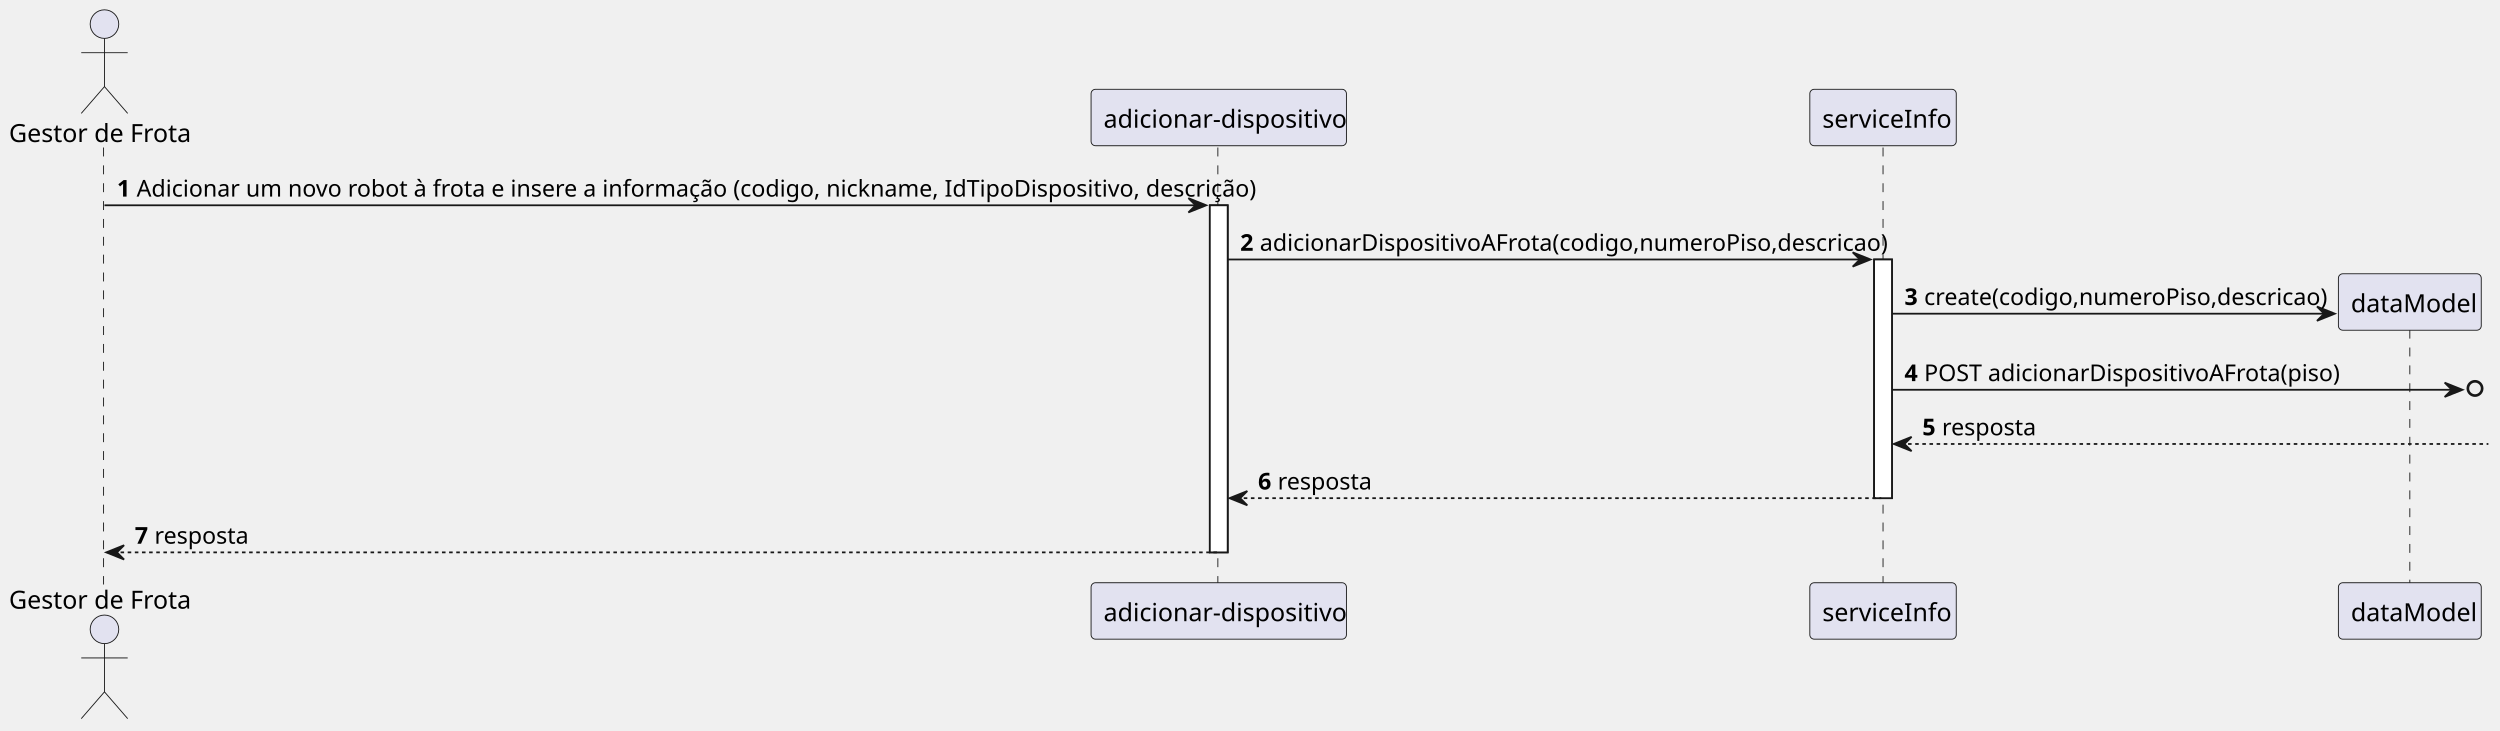
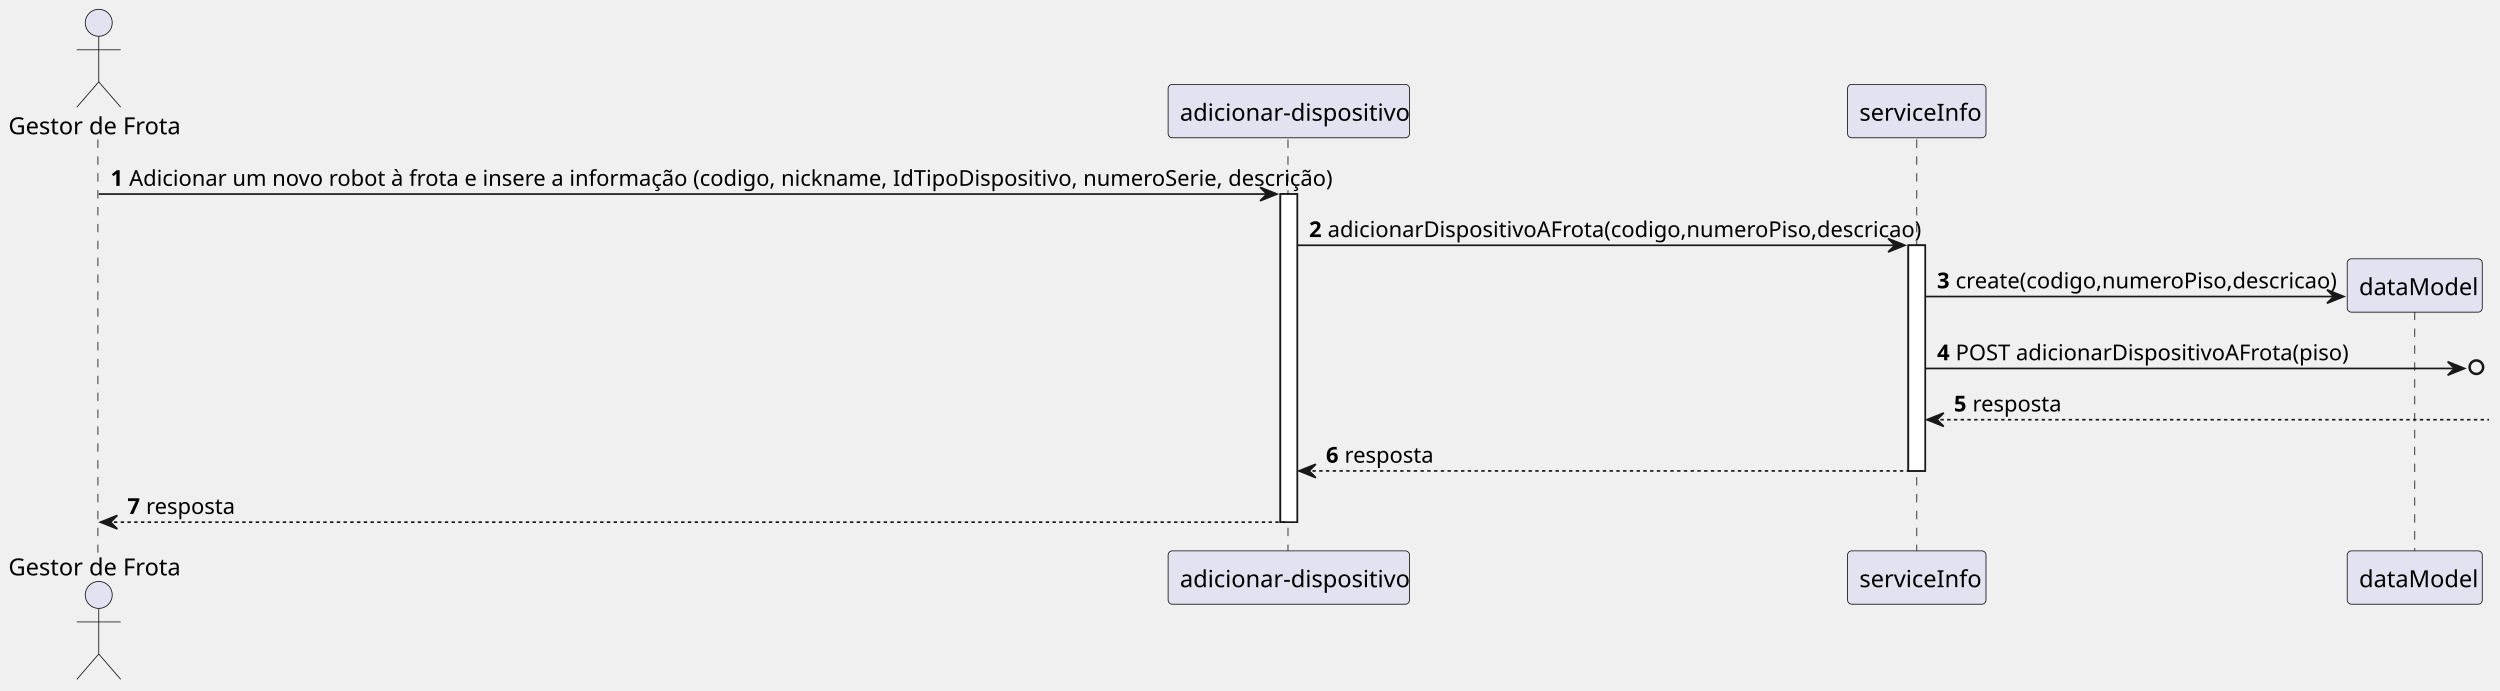
- <svg xmlns="http://www.w3.org/2000/svg" contentStyleType="text/css" height="409px" preserveAspectRatio="none" style="width:1400px;height:409px;background:#FFFFFF;" version="1.1" viewBox="0 0 1400 409" width="1400px" zoomAndPan="magnify">
+ <svg xmlns="http://www.w3.org/2000/svg" contentStyleType="text/css" height="409px" preserveAspectRatio="none" style="width:1481px;height:409px;background:#FFFFFF;" version="1.1" viewBox="0 0 1481 409" width="1481px" zoomAndPan="magnify">
  <defs />
  <g>
-     <rect fill="#FFFFFF" height="194.367" style="stroke:#181818;stroke-width:1.0;" width="10" x="677.5" y="114.961" />
-     <rect fill="#FFFFFF" height="133.664" style="stroke:#181818;stroke-width:1.0;" width="10" x="1049.5" y="145.312" />
+     <rect fill="#FFFFFF" height="194.367" style="stroke:#181818;stroke-width:1.0;" width="10" x="758.5" y="114.961" />
+     <rect fill="#FFFFFF" height="133.664" style="stroke:#181818;stroke-width:1.0;" width="10" x="1130.5" y="145.312" />
    <line style="stroke:#181818;stroke-width:0.5;stroke-dasharray:5.0,5.0;" x1="58" x2="58" y1="82.609" y2="327.328" />
-     <line style="stroke:#181818;stroke-width:0.5;stroke-dasharray:5.0,5.0;" x1="682" x2="682" y1="82.609" y2="327.328" />
-     <line style="stroke:#181818;stroke-width:0.5;stroke-dasharray:5.0,5.0;" x1="1054.5" x2="1054.5" y1="82.609" y2="327.328" />
-     <line style="stroke:#181818;stroke-width:0.5;stroke-dasharray:5.0,5.0;" x1="1349.5" x2="1349.5" y1="184.617" y2="327.328" />
+     <line style="stroke:#181818;stroke-width:0.5;stroke-dasharray:5.0,5.0;" x1="763" x2="763" y1="82.609" y2="327.328" />
+     <line style="stroke:#181818;stroke-width:0.5;stroke-dasharray:5.0,5.0;" x1="1135.5" x2="1135.5" y1="82.609" y2="327.328" />
+     <line style="stroke:#181818;stroke-width:0.5;stroke-dasharray:5.0,5.0;" x1="1430.5" x2="1430.5" y1="184.617" y2="327.328" />
    <text fill="#000000" font-family="sans-serif" font-size="14" lengthAdjust="spacing" textLength="101" x="5" y="79.533">Gestor de Frota</text>
    <ellipse cx="58.5" cy="13.5" fill="#E2E2F0" rx="8" ry="8" style="stroke:#181818;stroke-width:0.5;" />
    <path d="M58.5,21.5 L58.5,48.5 M45.5,29.5 L71.5,29.5 M58.5,48.5 L45.5,63.5 M58.5,48.5 L71.5,63.5 " fill="none" style="stroke:#181818;stroke-width:0.5;" />
    <text fill="#000000" font-family="sans-serif" font-size="14" lengthAdjust="spacing" textLength="101" x="5" y="340.861">Gestor de Frota</text>
    <ellipse cx="58.5" cy="352.438" fill="#E2E2F0" rx="8" ry="8" style="stroke:#181818;stroke-width:0.5;" />
    <path d="M58.5,360.438 L58.5,387.438 M45.5,368.438 L71.5,368.438 M58.5,387.438 L45.5,402.438 M58.5,387.438 L71.5,402.438 " fill="none" style="stroke:#181818;stroke-width:0.5;" />
-     <rect fill="#E2E2F0" height="31.609" rx="2.5" ry="2.5" style="stroke:#181818;stroke-width:0.5;" width="143" x="611" y="50" />
-     <text fill="#000000" font-family="sans-serif" font-size="14" lengthAdjust="spacing" textLength="129" x="618" y="71.533">adicionar-dispositivo</text>
-     <rect fill="#E2E2F0" height="31.609" rx="2.5" ry="2.5" style="stroke:#181818;stroke-width:0.5;" width="143" x="611" y="326.328" />
-     <text fill="#000000" font-family="sans-serif" font-size="14" lengthAdjust="spacing" textLength="129" x="618" y="347.861">adicionar-dispositivo</text>
-     <rect fill="#E2E2F0" height="31.609" rx="2.5" ry="2.5" style="stroke:#181818;stroke-width:0.5;" width="82" x="1013.5" y="50" />
-     <text fill="#000000" font-family="sans-serif" font-size="14" lengthAdjust="spacing" textLength="68" x="1020.5" y="71.533">serviceInfo</text>
-     <rect fill="#E2E2F0" height="31.609" rx="2.5" ry="2.5" style="stroke:#181818;stroke-width:0.5;" width="82" x="1013.5" y="326.328" />
-     <text fill="#000000" font-family="sans-serif" font-size="14" lengthAdjust="spacing" textLength="68" x="1020.5" y="347.861">serviceInfo</text>
-     <rect fill="#E2E2F0" height="31.609" rx="2.5" ry="2.5" style="stroke:#181818;stroke-width:0.5;" width="80" x="1309.5" y="326.328" />
-     <text fill="#000000" font-family="sans-serif" font-size="14" lengthAdjust="spacing" textLength="66" x="1316.5" y="347.861">dataModel</text>
-     <rect fill="#FFFFFF" height="194.367" style="stroke:#181818;stroke-width:1.0;" width="10" x="677.5" y="114.961" />
-     <rect fill="#FFFFFF" height="133.664" style="stroke:#181818;stroke-width:1.0;" width="10" x="1049.5" y="145.312" />
-     <polygon fill="#181818" points="665.5,110.961,675.5,114.961,665.5,118.961,669.5,114.961" style="stroke:#181818;stroke-width:1.0;" />
-     <line style="stroke:#181818;stroke-width:1.0;" x1="58.5" x2="671.5" y1="114.961" y2="114.961" />
+     <rect fill="#E2E2F0" height="31.609" rx="2.5" ry="2.5" style="stroke:#181818;stroke-width:0.5;" width="143" x="692" y="50" />
+     <text fill="#000000" font-family="sans-serif" font-size="14" lengthAdjust="spacing" textLength="129" x="699" y="71.533">adicionar-dispositivo</text>
+     <rect fill="#E2E2F0" height="31.609" rx="2.5" ry="2.5" style="stroke:#181818;stroke-width:0.5;" width="143" x="692" y="326.328" />
+     <text fill="#000000" font-family="sans-serif" font-size="14" lengthAdjust="spacing" textLength="129" x="699" y="347.861">adicionar-dispositivo</text>
+     <rect fill="#E2E2F0" height="31.609" rx="2.5" ry="2.5" style="stroke:#181818;stroke-width:0.5;" width="82" x="1094.5" y="50" />
+     <text fill="#000000" font-family="sans-serif" font-size="14" lengthAdjust="spacing" textLength="68" x="1101.5" y="71.533">serviceInfo</text>
+     <rect fill="#E2E2F0" height="31.609" rx="2.5" ry="2.5" style="stroke:#181818;stroke-width:0.5;" width="82" x="1094.5" y="326.328" />
+     <text fill="#000000" font-family="sans-serif" font-size="14" lengthAdjust="spacing" textLength="68" x="1101.5" y="347.861">serviceInfo</text>
+     <rect fill="#E2E2F0" height="31.609" rx="2.5" ry="2.5" style="stroke:#181818;stroke-width:0.5;" width="80" x="1390.5" y="326.328" />
+     <text fill="#000000" font-family="sans-serif" font-size="14" lengthAdjust="spacing" textLength="66" x="1397.5" y="347.861">dataModel</text>
+     <rect fill="#FFFFFF" height="194.367" style="stroke:#181818;stroke-width:1.0;" width="10" x="758.5" y="114.961" />
+     <rect fill="#FFFFFF" height="133.664" style="stroke:#181818;stroke-width:1.0;" width="10" x="1130.5" y="145.312" />
+     <polygon fill="#181818" points="746.5,110.961,756.5,114.961,746.5,118.961,750.5,114.961" style="stroke:#181818;stroke-width:1.0;" />
+     <line style="stroke:#181818;stroke-width:1.0;" x1="58.5" x2="752.5" y1="114.961" y2="114.961" />
    <text fill="#000000" font-family="sans-serif" font-size="13" font-weight="bold" lengthAdjust="spacing" textLength="7" x="65.5" y="110.105">1</text>
-     <text fill="#000000" font-family="sans-serif" font-size="13" lengthAdjust="spacing" textLength="589" x="76.5" y="110.105">Adicionar um novo robot à frota e insere a informação (codigo, nickname, IdTipoDispositivo, descrição)</text>
-     <polygon fill="#181818" points="1037.5,141.312,1047.5,145.312,1037.5,149.312,1041.5,145.312" style="stroke:#181818;stroke-width:1.0;" />
-     <line style="stroke:#181818;stroke-width:1.0;" x1="687.5" x2="1043.5" y1="145.312" y2="145.312" />
-     <text fill="#000000" font-family="sans-serif" font-size="13" font-weight="bold" lengthAdjust="spacing" textLength="7" x="694.5" y="140.456">2</text>
-     <text fill="#000000" font-family="sans-serif" font-size="13" lengthAdjust="spacing" textLength="332" x="705.5" y="140.456">adicionarDispositivoAFrota(codigo,numeroPiso,descricao)</text>
-     <polygon fill="#181818" points="1297.5,171.664,1307.5,175.664,1297.5,179.664,1301.5,175.664" style="stroke:#181818;stroke-width:1.0;" />
-     <line style="stroke:#181818;stroke-width:1.0;" x1="1059.5" x2="1303.5" y1="175.664" y2="175.664" />
-     <text fill="#000000" font-family="sans-serif" font-size="13" font-weight="bold" lengthAdjust="spacing" textLength="7" x="1066.5" y="170.808">3</text>
-     <text fill="#000000" font-family="sans-serif" font-size="13" lengthAdjust="spacing" textLength="215" x="1077.5" y="170.808">create(codigo,numeroPiso,descricao)</text>
-     <rect fill="#E2E2F0" height="31.609" rx="2.5" ry="2.5" style="stroke:#181818;stroke-width:0.5;" width="80" x="1309.5" y="153.312" />
-     <text fill="#000000" font-family="sans-serif" font-size="14" lengthAdjust="spacing" textLength="66" x="1316.5" y="174.846">dataModel</text>
-     <ellipse cx="1386" cy="217.523" fill="none" rx="4" ry="4" style="stroke:#181818;stroke-width:1.5;" />
-     <polygon fill="#181818" points="1369,214.273,1379,218.273,1369,222.273,1373,218.273" style="stroke:#181818;stroke-width:1.0;" />
-     <line style="stroke:#181818;stroke-width:1.0;" x1="1059.5" x2="1375" y1="218.273" y2="218.273" />
-     <text fill="#000000" font-family="sans-serif" font-size="13" font-weight="bold" lengthAdjust="spacing" textLength="7" x="1066.5" y="213.417">4</text>
-     <text fill="#000000" font-family="sans-serif" font-size="13" lengthAdjust="spacing" textLength="224" x="1077.5" y="213.417">POST adicionarDispositivoAFrota(piso)</text>
-     <polygon fill="#181818" points="1070.5,244.625,1060.5,248.625,1070.5,252.625,1066.5,248.625" style="stroke:#181818;stroke-width:1.0;" />
-     <line style="stroke:#181818;stroke-width:1.0;stroke-dasharray:2.0,2.0;" x1="1064.5" x2="1393.5" y1="248.625" y2="248.625" />
-     <text fill="#000000" font-family="sans-serif" font-size="13" font-weight="bold" lengthAdjust="spacing" textLength="7" x="1076.5" y="243.769">5</text>
-     <text fill="#000000" font-family="sans-serif" font-size="13" lengthAdjust="spacing" textLength="50" x="1087.5" y="243.769">resposta</text>
-     <polygon fill="#181818" points="698.5,274.977,688.5,278.977,698.5,282.977,694.5,278.977" style="stroke:#181818;stroke-width:1.0;" />
-     <line style="stroke:#181818;stroke-width:1.0;stroke-dasharray:2.0,2.0;" x1="692.5" x2="1053.5" y1="278.977" y2="278.977" />
-     <text fill="#000000" font-family="sans-serif" font-size="13" font-weight="bold" lengthAdjust="spacing" textLength="7" x="704.5" y="274.12">6</text>
-     <text fill="#000000" font-family="sans-serif" font-size="13" lengthAdjust="spacing" textLength="50" x="715.5" y="274.12">resposta</text>
+     <text fill="#000000" font-family="sans-serif" font-size="13" lengthAdjust="spacing" textLength="670" x="76.5" y="110.105">Adicionar um novo robot à frota e insere a informação (codigo, nickname, IdTipoDispositivo, numeroSerie, descrição)</text>
+     <polygon fill="#181818" points="1118.5,141.312,1128.5,145.312,1118.5,149.312,1122.5,145.312" style="stroke:#181818;stroke-width:1.0;" />
+     <line style="stroke:#181818;stroke-width:1.0;" x1="768.5" x2="1124.5" y1="145.312" y2="145.312" />
+     <text fill="#000000" font-family="sans-serif" font-size="13" font-weight="bold" lengthAdjust="spacing" textLength="7" x="775.5" y="140.456">2</text>
+     <text fill="#000000" font-family="sans-serif" font-size="13" lengthAdjust="spacing" textLength="332" x="786.5" y="140.456">adicionarDispositivoAFrota(codigo,numeroPiso,descricao)</text>
+     <polygon fill="#181818" points="1378.5,171.664,1388.5,175.664,1378.5,179.664,1382.5,175.664" style="stroke:#181818;stroke-width:1.0;" />
+     <line style="stroke:#181818;stroke-width:1.0;" x1="1140.5" x2="1384.5" y1="175.664" y2="175.664" />
+     <text fill="#000000" font-family="sans-serif" font-size="13" font-weight="bold" lengthAdjust="spacing" textLength="7" x="1147.5" y="170.808">3</text>
+     <text fill="#000000" font-family="sans-serif" font-size="13" lengthAdjust="spacing" textLength="215" x="1158.5" y="170.808">create(codigo,numeroPiso,descricao)</text>
+     <rect fill="#E2E2F0" height="31.609" rx="2.5" ry="2.5" style="stroke:#181818;stroke-width:0.5;" width="80" x="1390.5" y="153.312" />
+     <text fill="#000000" font-family="sans-serif" font-size="14" lengthAdjust="spacing" textLength="66" x="1397.5" y="174.846">dataModel</text>
+     <ellipse cx="1467" cy="217.523" fill="none" rx="4" ry="4" style="stroke:#181818;stroke-width:1.5;" />
+     <polygon fill="#181818" points="1450,214.273,1460,218.273,1450,222.273,1454,218.273" style="stroke:#181818;stroke-width:1.0;" />
+     <line style="stroke:#181818;stroke-width:1.0;" x1="1140.5" x2="1456" y1="218.273" y2="218.273" />
+     <text fill="#000000" font-family="sans-serif" font-size="13" font-weight="bold" lengthAdjust="spacing" textLength="7" x="1147.5" y="213.417">4</text>
+     <text fill="#000000" font-family="sans-serif" font-size="13" lengthAdjust="spacing" textLength="224" x="1158.5" y="213.417">POST adicionarDispositivoAFrota(piso)</text>
+     <polygon fill="#181818" points="1151.5,244.625,1141.5,248.625,1151.5,252.625,1147.5,248.625" style="stroke:#181818;stroke-width:1.0;" />
+     <line style="stroke:#181818;stroke-width:1.0;stroke-dasharray:2.0,2.0;" x1="1145.5" x2="1474.5" y1="248.625" y2="248.625" />
+     <text fill="#000000" font-family="sans-serif" font-size="13" font-weight="bold" lengthAdjust="spacing" textLength="7" x="1157.5" y="243.769">5</text>
+     <text fill="#000000" font-family="sans-serif" font-size="13" lengthAdjust="spacing" textLength="50" x="1168.5" y="243.769">resposta</text>
+     <polygon fill="#181818" points="779.5,274.977,769.5,278.977,779.5,282.977,775.5,278.977" style="stroke:#181818;stroke-width:1.0;" />
+     <line style="stroke:#181818;stroke-width:1.0;stroke-dasharray:2.0,2.0;" x1="773.5" x2="1134.5" y1="278.977" y2="278.977" />
+     <text fill="#000000" font-family="sans-serif" font-size="13" font-weight="bold" lengthAdjust="spacing" textLength="7" x="785.5" y="274.12">6</text>
+     <text fill="#000000" font-family="sans-serif" font-size="13" lengthAdjust="spacing" textLength="50" x="796.5" y="274.12">resposta</text>
    <polygon fill="#181818" points="69.5,305.328,59.5,309.328,69.5,313.328,65.5,309.328" style="stroke:#181818;stroke-width:1.0;" />
-     <line style="stroke:#181818;stroke-width:1.0;stroke-dasharray:2.0,2.0;" x1="63.5" x2="681.5" y1="309.328" y2="309.328" />
+     <line style="stroke:#181818;stroke-width:1.0;stroke-dasharray:2.0,2.0;" x1="63.5" x2="762.5" y1="309.328" y2="309.328" />
    <text fill="#000000" font-family="sans-serif" font-size="13" font-weight="bold" lengthAdjust="spacing" textLength="7" x="75.5" y="304.472">7</text>
    <text fill="#000000" font-family="sans-serif" font-size="13" lengthAdjust="spacing" textLength="50" x="86.5" y="304.472">resposta</text>
  </g>
</svg>
